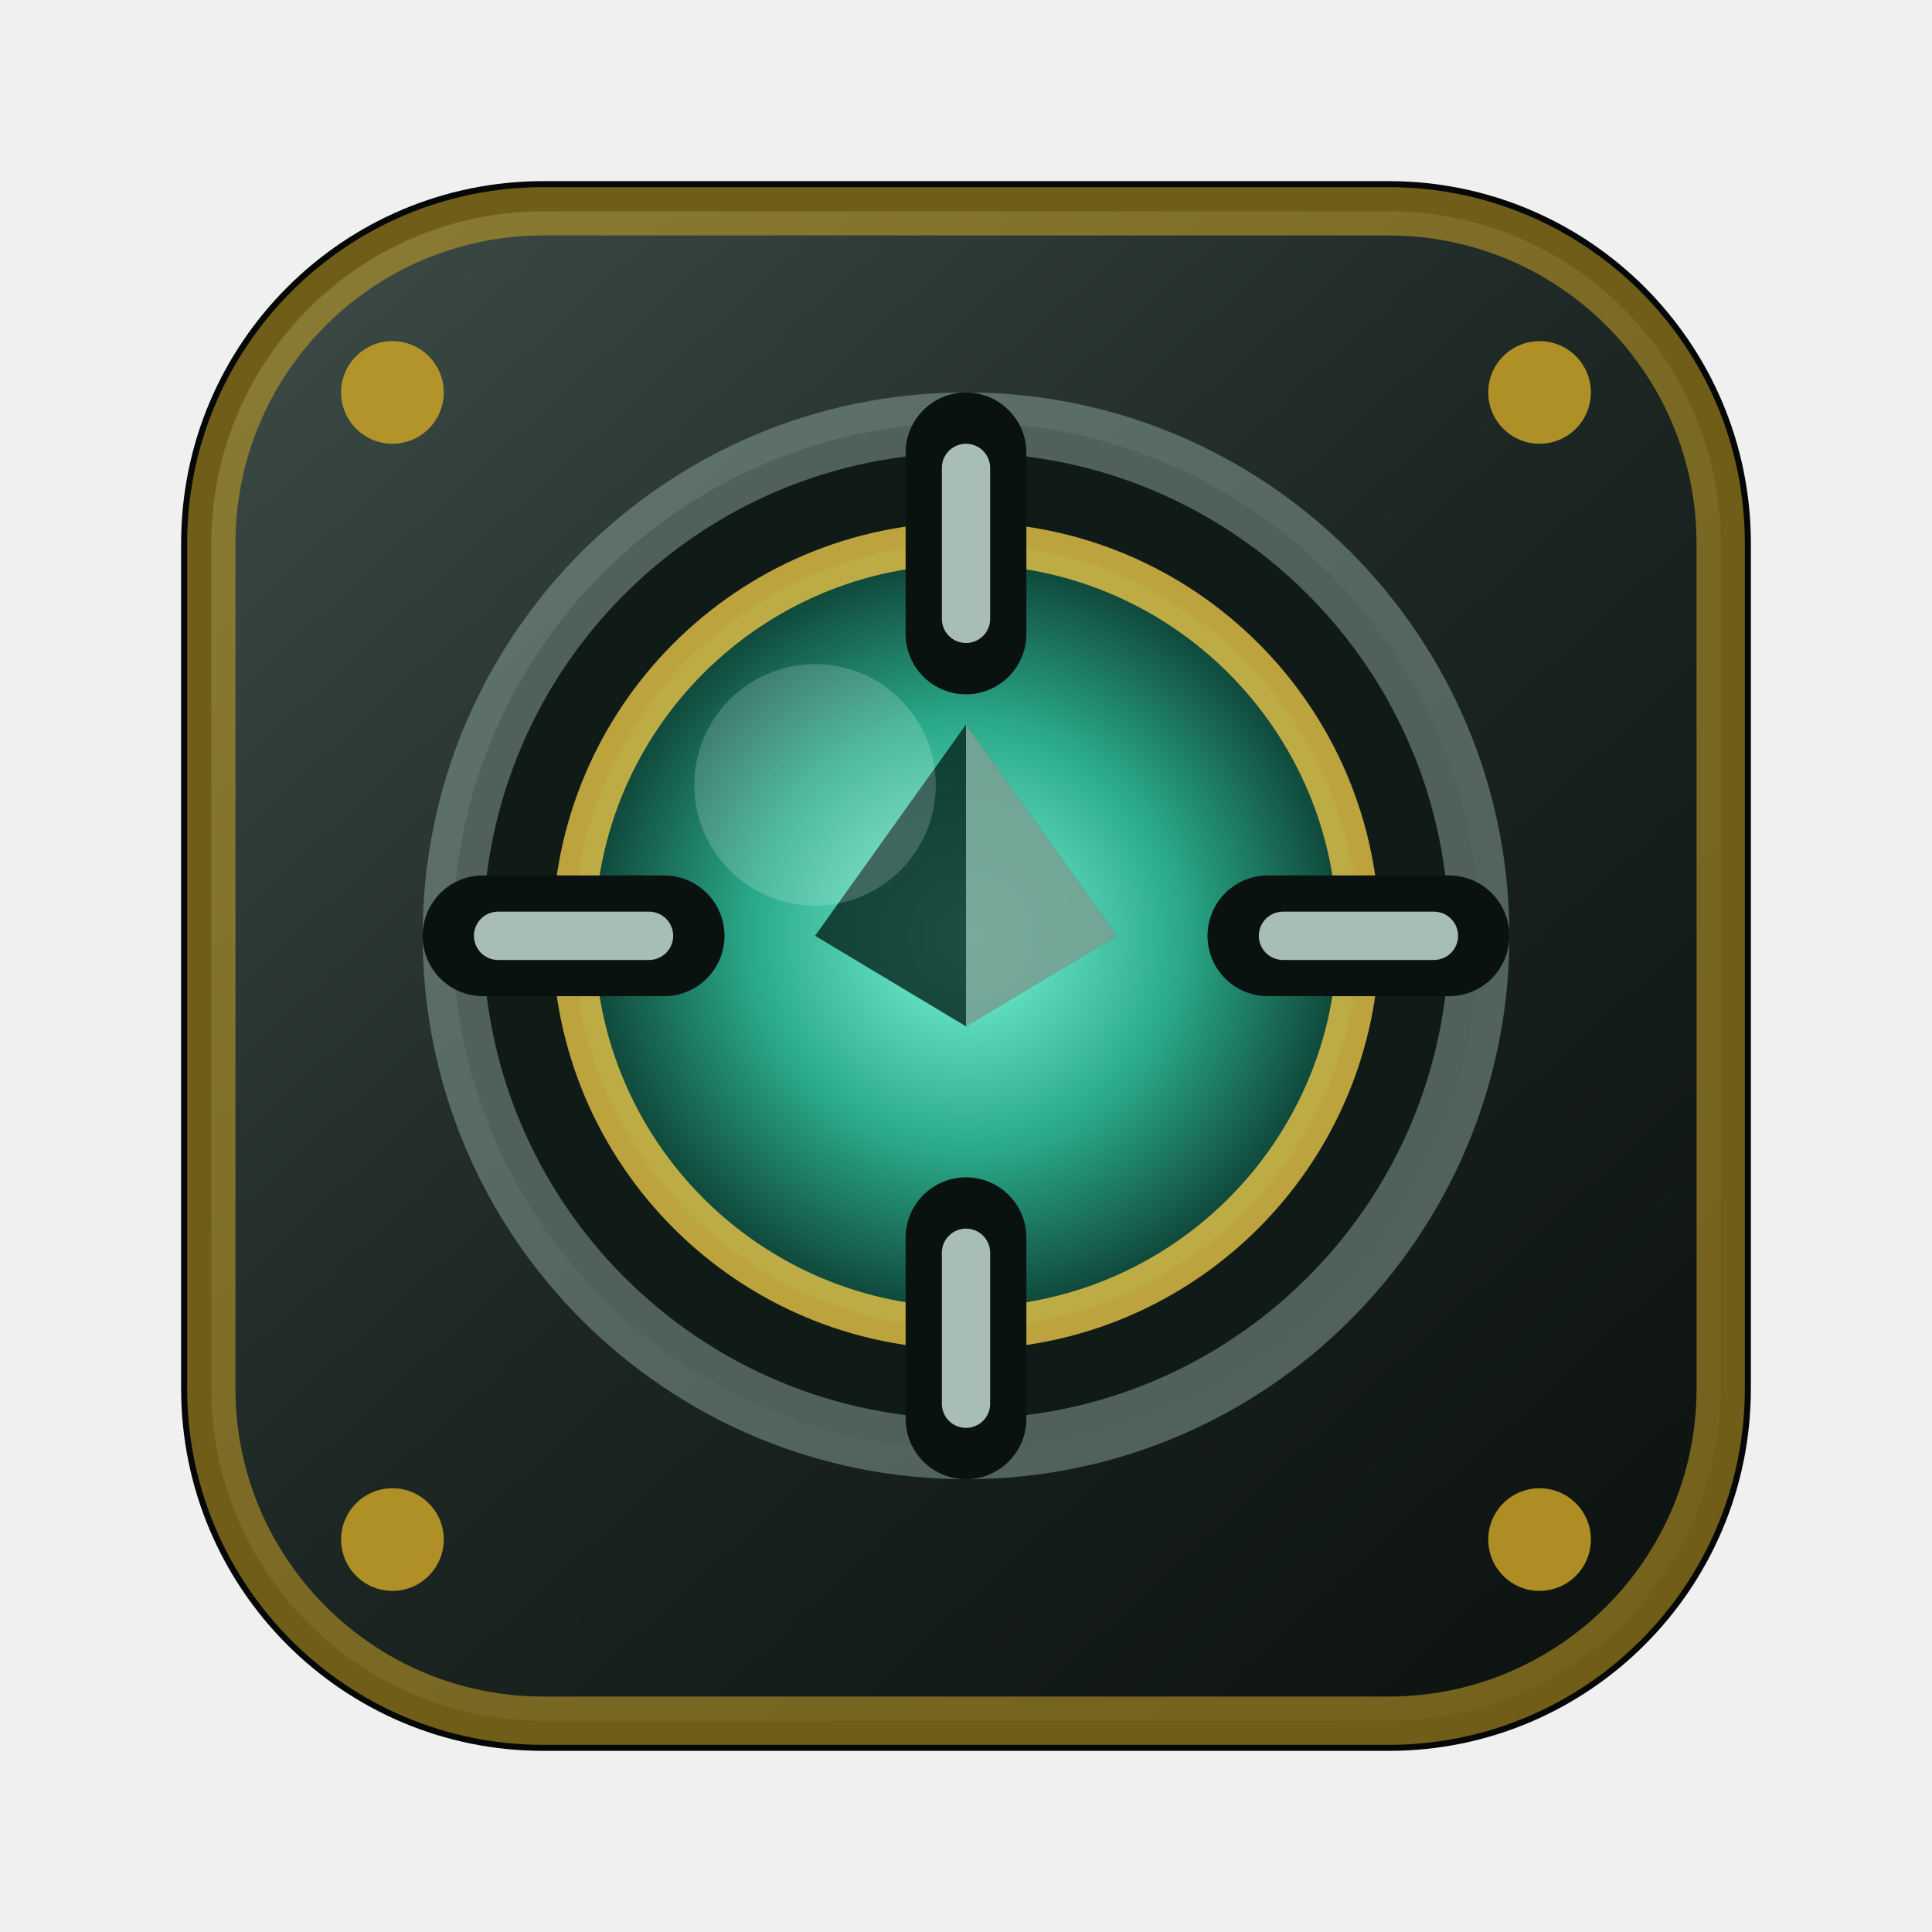
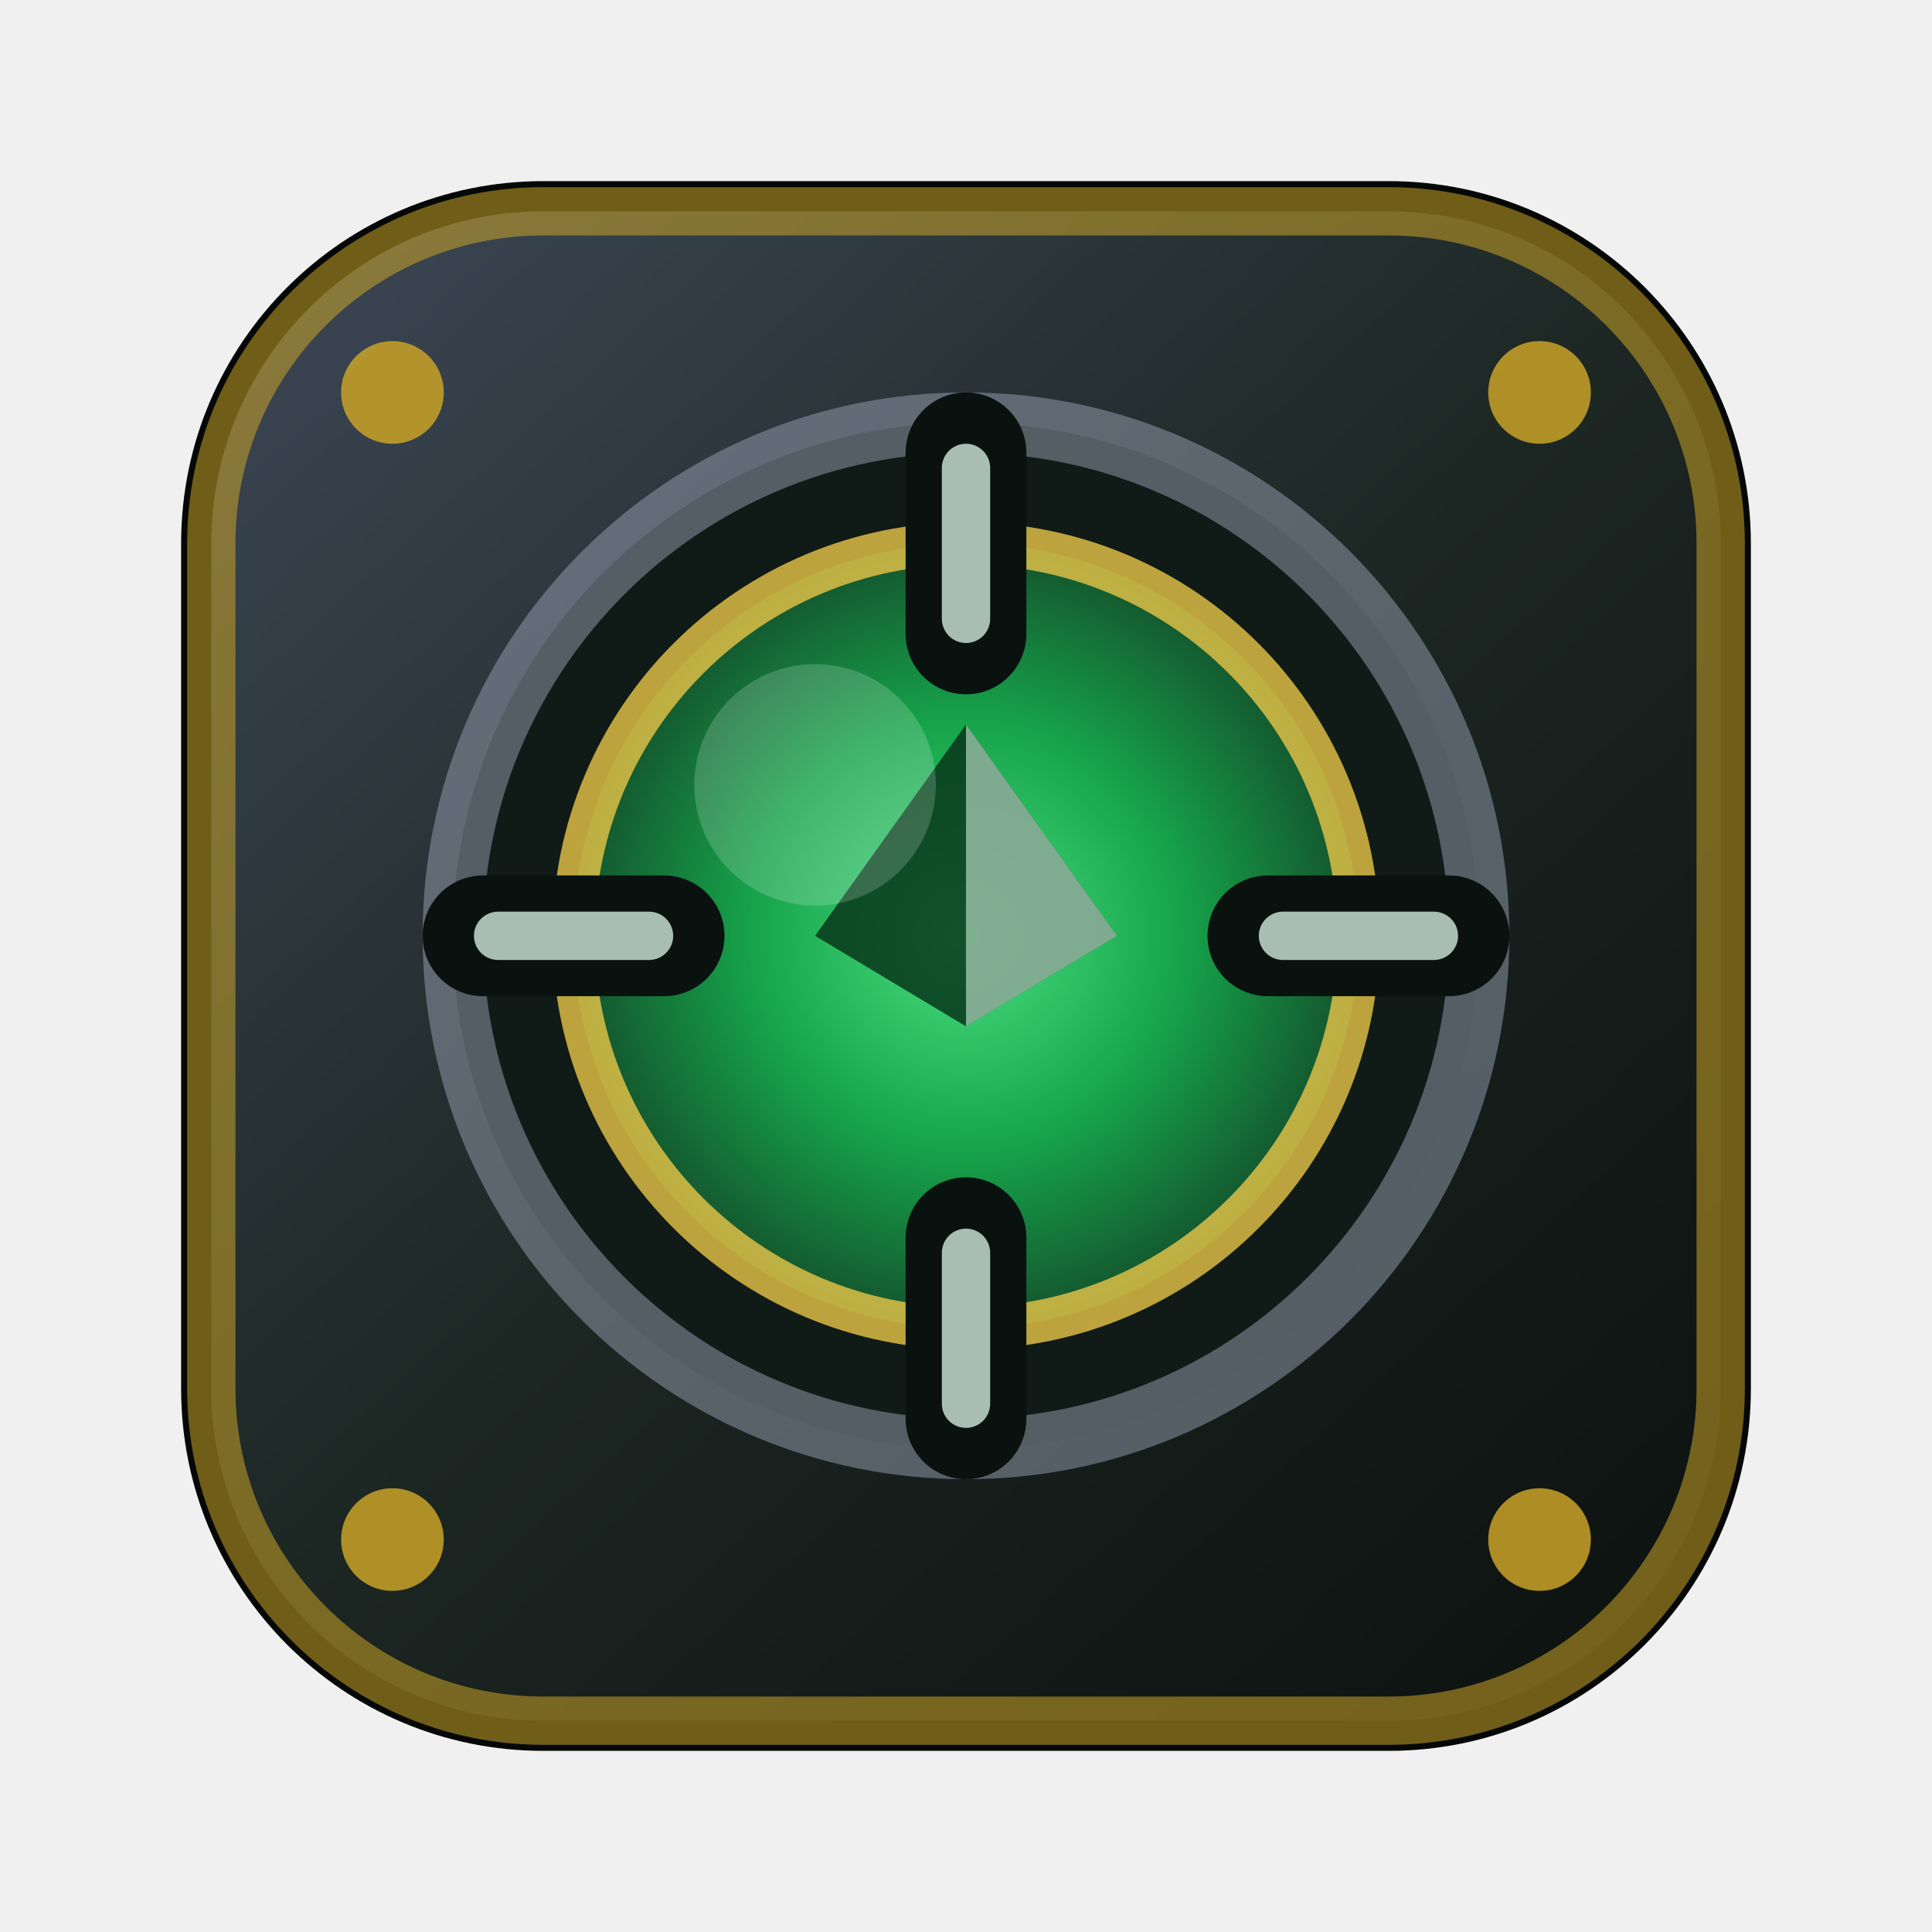
<svg xmlns="http://www.w3.org/2000/svg" viewBox="0 0 64 64">
  <defs>
    <linearGradient id="vPl" x1="10" y1="8" x2="54" y2="56" gradientUnits="userSpaceOnUse">
-       <stop offset="0" stop-color="#3c4a45" />
+       <stop offset="0" stop-color="#3c4654" />
      <stop offset=".5" stop-color="#1c2622" />
      <stop offset="1" stop-color="#0c1210" />
    </linearGradient>
    <radialGradient id="vCore" cx="32" cy="31" r="13" gradientUnits="userSpaceOnUse">
-       <stop offset="0" stop-color="#7CF7DB" />
-       <stop offset=".55" stop-color="#2AA98A" />
-       <stop offset="1" stop-color="#0d3d32" />
+       <stop offset="0" stop-color="#4ade80" />
+       <stop offset=".55" stop-color="#16a34a" />
+       <stop offset="1" stop-color="#14532d" />
    </radialGradient>
  </defs>
  <rect x="6" y="6" width="52" height="52" rx="12" fill="#050807" />
  <rect x="7" y="7" width="50" height="50" rx="11" fill="url(#vPl)" stroke="#c9a227" stroke-opacity=".55" stroke-width="1.6" />
  <g fill="#c9a227" opacity=".85">
    <circle cx="13" cy="13" r="1.7" />
    <circle cx="51" cy="13" r="1.7" />
    <circle cx="13" cy="51" r="1.7" />
    <circle cx="51" cy="51" r="1.7" />
  </g>
-   <circle cx="32" cy="31" r="17" fill="#101a17" stroke="#8fa89c" stroke-opacity=".5" stroke-width="2" />
+   <circle cx="32" cy="31" r="17" fill="#101a17" stroke="#96a2b4" stroke-opacity=".5" stroke-width="2" />
  <circle cx="32" cy="31" r="13" fill="url(#vCore)" />
  <circle cx="32" cy="31" r="13" fill="none" stroke="#E8C547" stroke-width="1.4" opacity=".8" />
  <g stroke="#0a1210" stroke-width="4" stroke-linecap="round">
    <line x1="32" y1="15" x2="32" y2="21" />
    <line x1="32" y1="41" x2="32" y2="47" />
    <line x1="16" y1="31" x2="22" y2="31" />
    <line x1="42" y1="31" x2="48" y2="31" />
  </g>
  <g stroke="#CFE8DD" stroke-width="1.6" stroke-linecap="round" opacity=".8">
    <line x1="32" y1="15.5" x2="32" y2="20.5" />
    <line x1="32" y1="41.5" x2="32" y2="46.5" />
    <line x1="16.5" y1="31" x2="21.5" y2="31" />
    <line x1="42.5" y1="31" x2="47.5" y2="31" />
  </g>
-   <path d="M32 24l5 7-5 3-5-3z" fill="#06231C" opacity=".8" />
-   <path d="M32 24l5 7-5 3z" fill="#bff5e4" opacity=".55" />
+   <path d="M32 24l5 7-5 3-5-3z" fill="#052e16" opacity=".8" />
+   <path d="M32 24l5 7-5 3z" fill="#dcfce7" opacity=".55" />
  <circle cx="27" cy="26" r="4" fill="#fff" opacity=".18" />
</svg>
